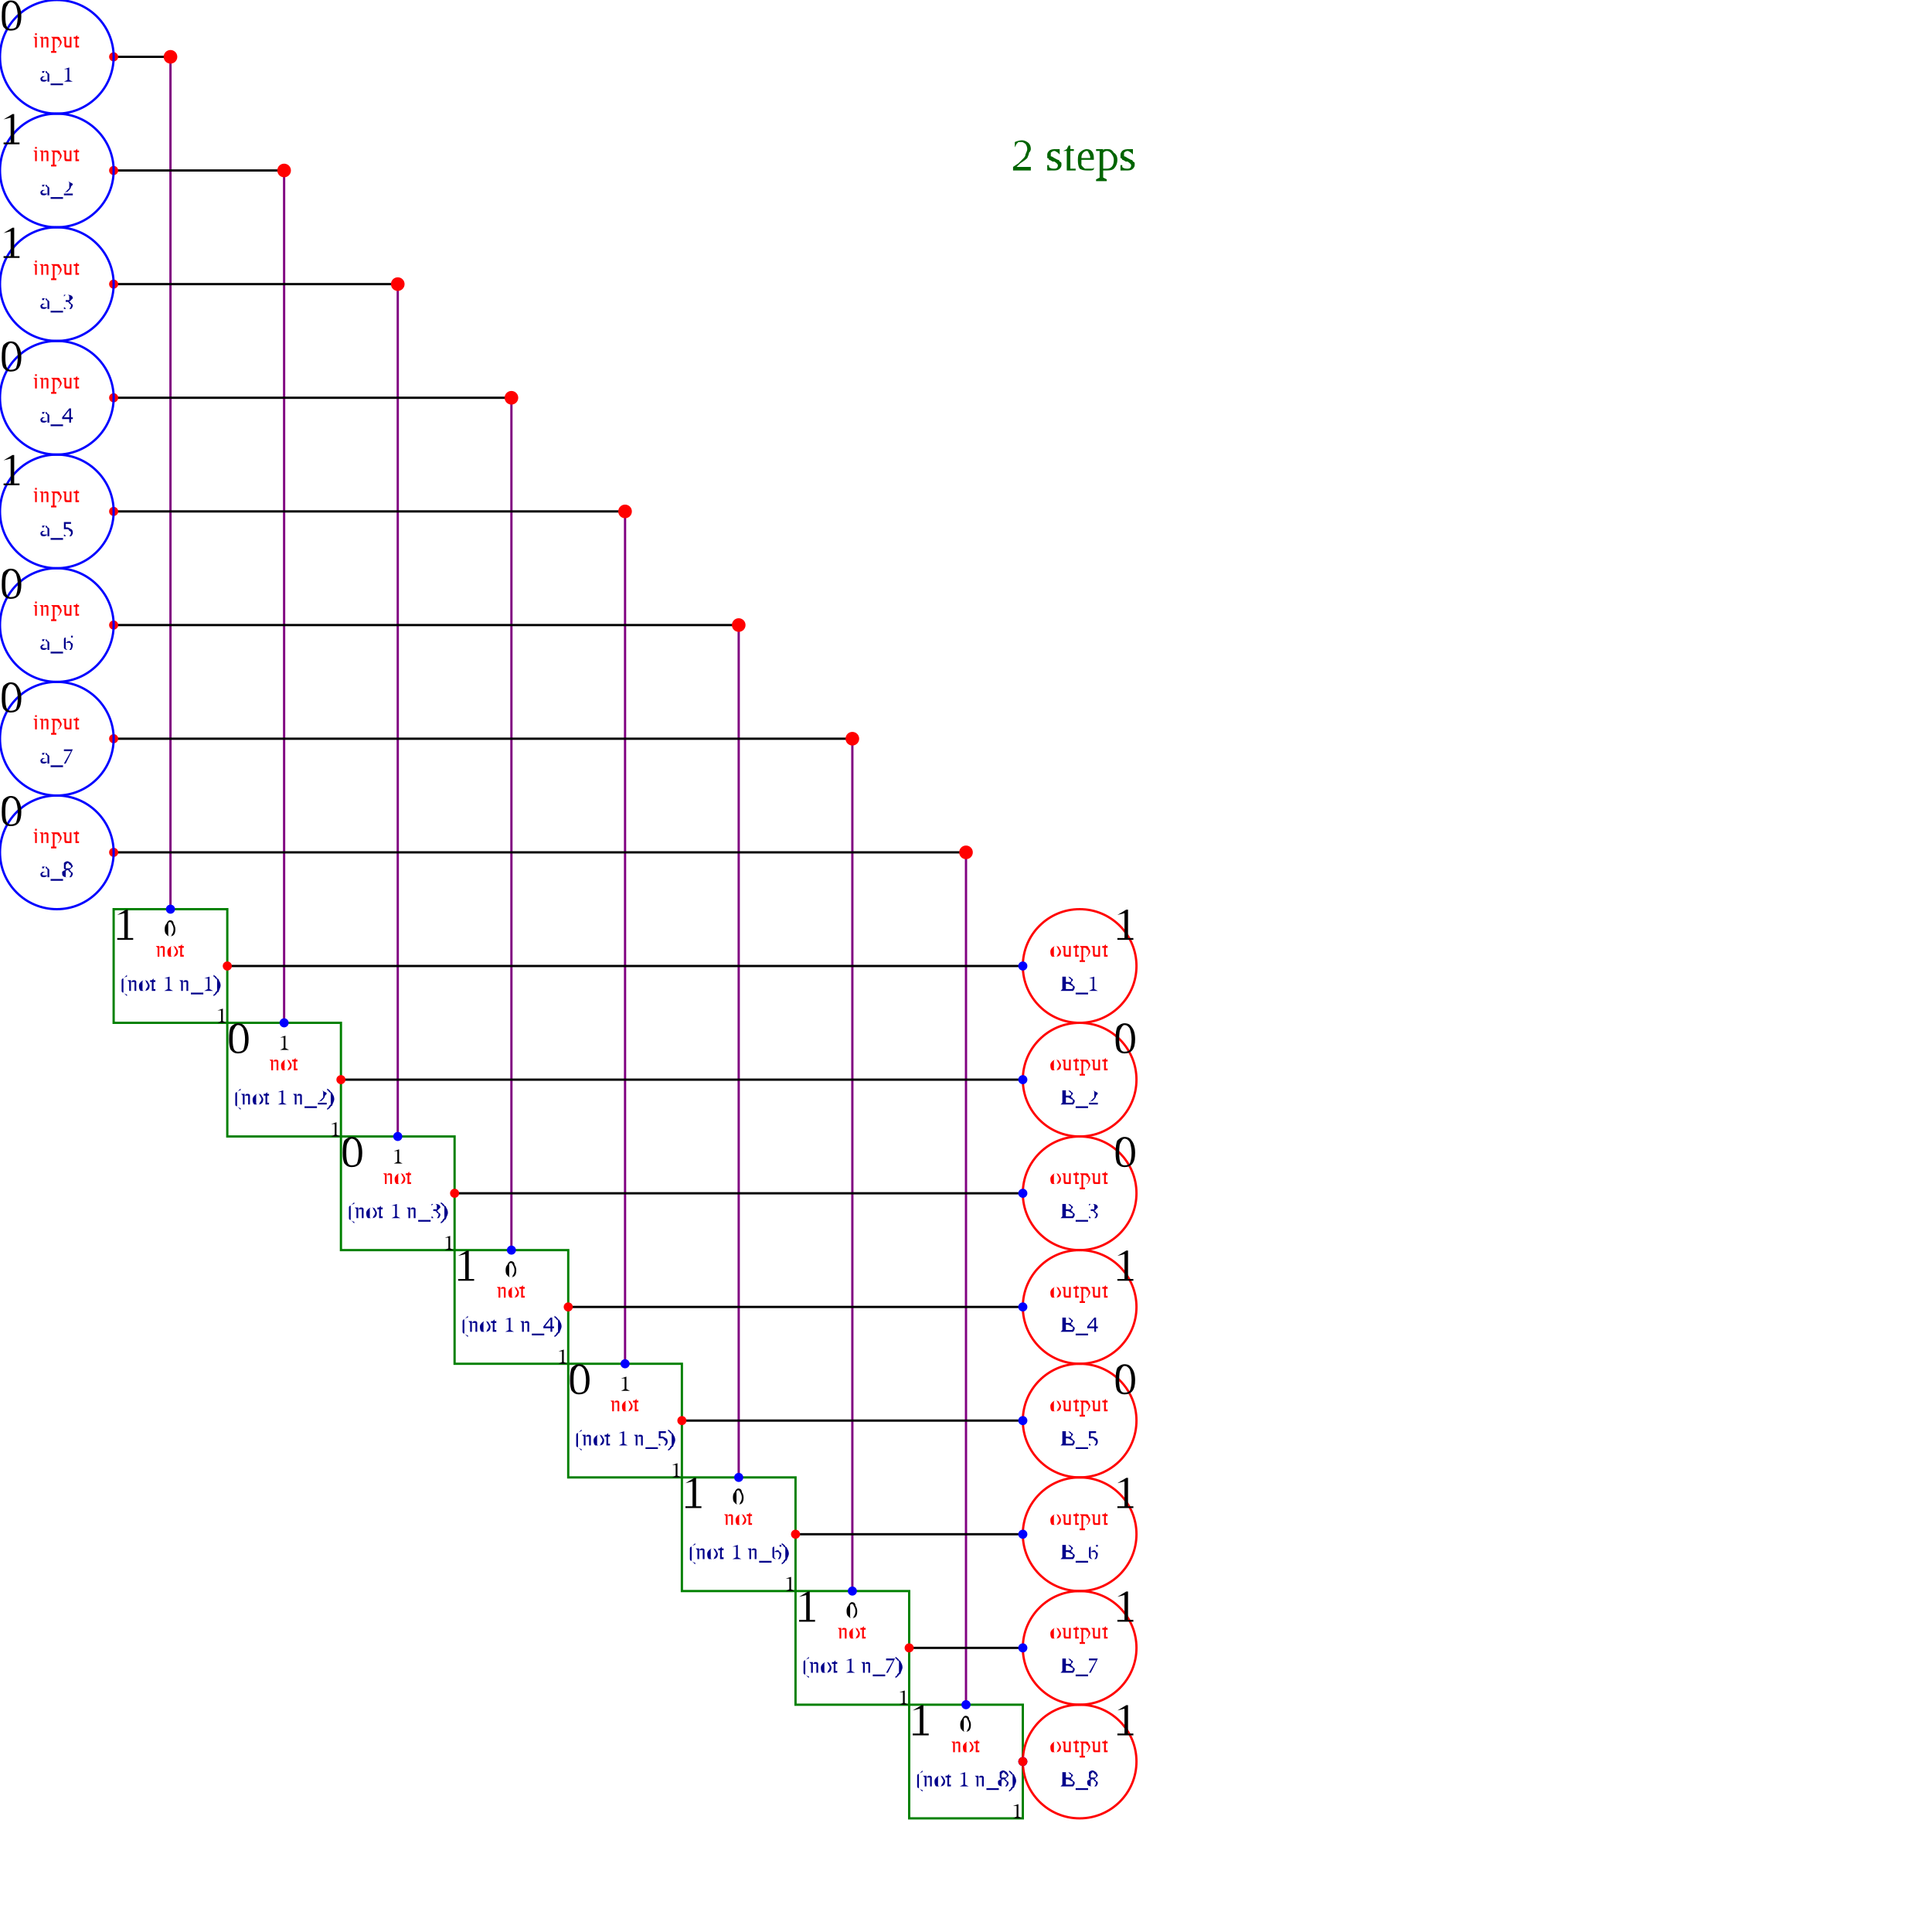
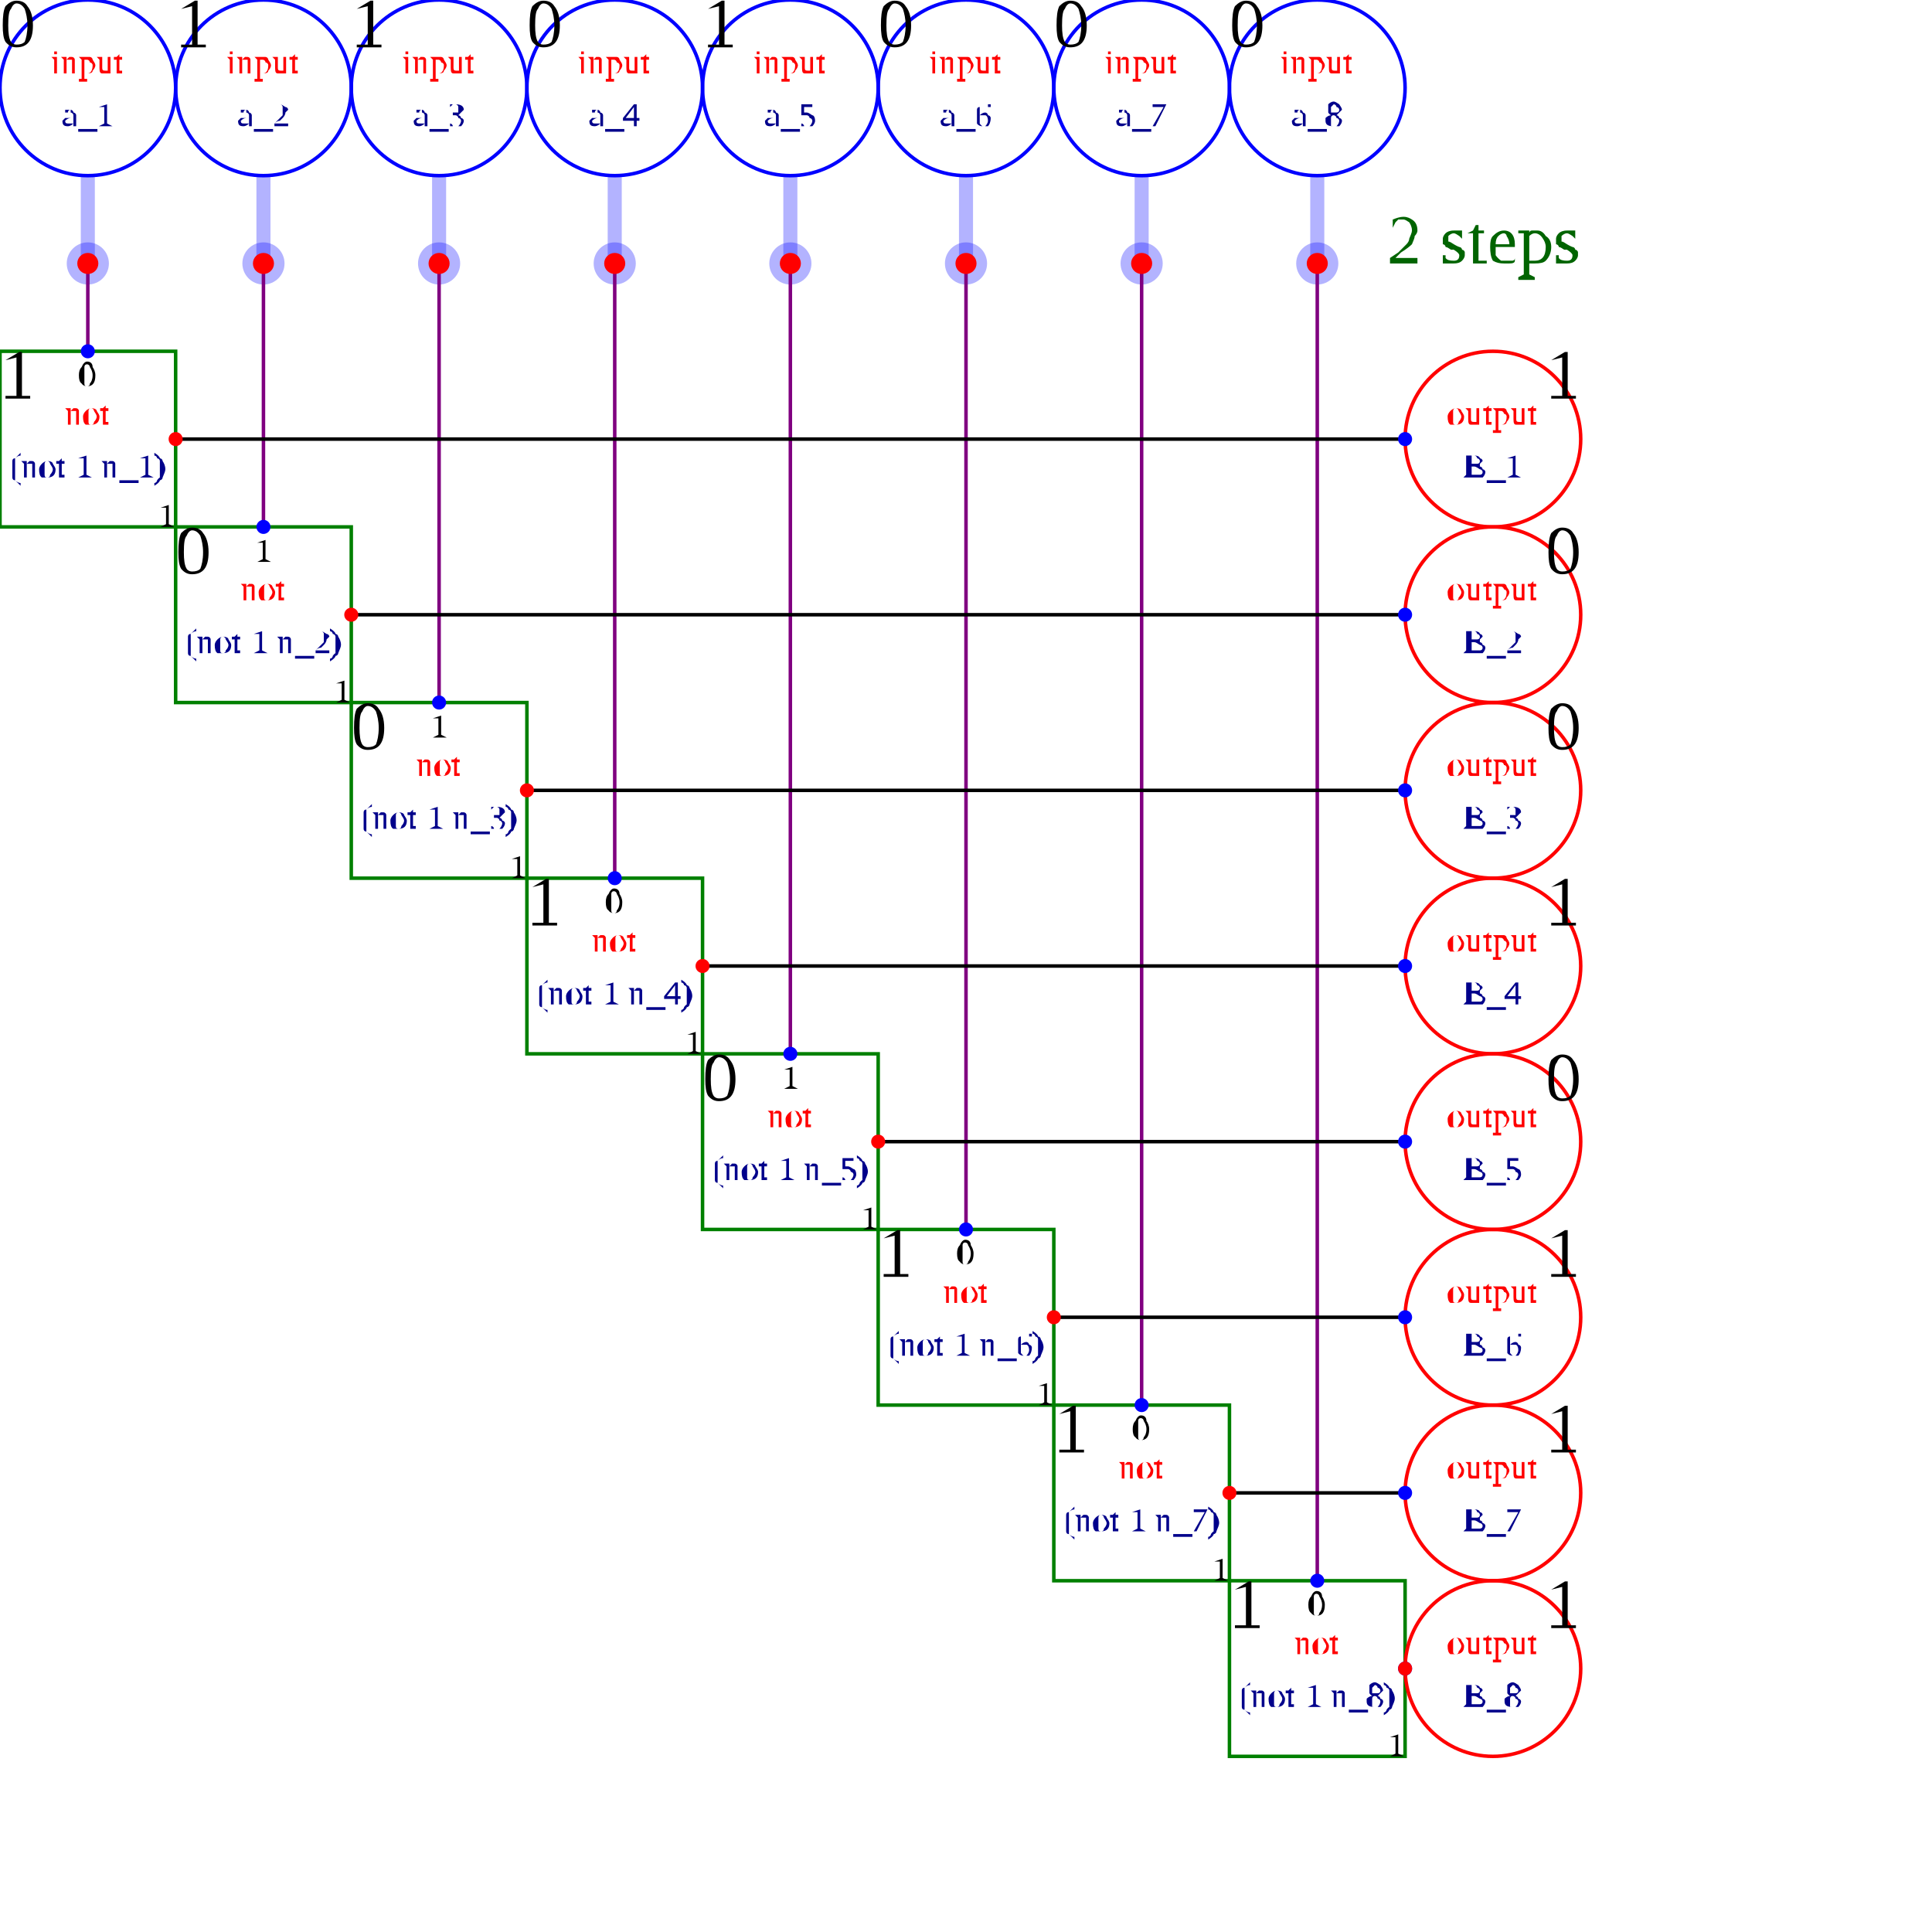
- <svg xmlns="http://www.w3.org/2000/svg" height="100%" viewBox="0 0 17 17" width="100%">
-   <text fill="darkGreen" font-size="0.4" stroke-width="0.04" text-anchor="end" x="10" y="1.5">2 steps</text>
-   <rect fill="transparent" font-size="0.2" height="1" stroke="green" stroke-width="0.02" width="1" x="1" y="8" />
-   <text dominant-baseline="hanging" fill="black" font-size="0.4" stroke-width="0.04" text-anchor="start" x="1" y="8">1</text>
-   <text fill="black" font-size="0.2" stroke-width="0.02" text-anchor="end" x="2" y="9">1</text>
-   <text dominant-baseline="auto" fill="red" font-size="0.2" stroke-width="0.02" text-anchor="middle" x="1.5" y="8.417">not</text>
-   <text dominant-baseline="hanging" fill="darkblue" font-size="0.2" stroke-width="0.02" text-anchor="middle" x="1.5" y="8.583">(not 1 n_1)</text>
-   <line font-size="0.2" stroke="black" stroke-width="0.02" x1="1" x2="1.5" y1="0.5" y2="0.5" />
-   <line font-size="0.2" stroke="purple" stroke-width="0.02" x1="1.5" x2="1.5" y1="0.5" y2="8" />
-   <circle cx="1.5" cy="0.5" fill="red" font-size="0.2" r="0.06" stroke-width="0.02" />
-   <circle cx="1.5" cy="8" fill="blue" font-size="0.2" r="0.04" stroke-width="0.02" />
-   <circle cx="1" cy="0.5" fill="red" font-size="0.2" r="0.04" stroke-width="0.02" />
-   <text dominant-baseline="hanging" fill="black" font-size="0.2" stroke-width="0.02" text-anchor="middle" x="1.5" y="8.1">0</text>
-   <rect fill="transparent" font-size="0.2" height="1" stroke="green" stroke-width="0.02" width="1" x="2" y="9" />
-   <text dominant-baseline="hanging" fill="black" font-size="0.4" stroke-width="0.04" text-anchor="start" x="2" y="9">0</text>
-   <text fill="black" font-size="0.2" stroke-width="0.02" text-anchor="end" x="3" y="10">1</text>
-   <text dominant-baseline="auto" fill="red" font-size="0.2" stroke-width="0.02" text-anchor="middle" x="2.5" y="9.417">not</text>
-   <text dominant-baseline="hanging" fill="darkblue" font-size="0.2" stroke-width="0.02" text-anchor="middle" x="2.5" y="9.583">(not 1 n_2)</text>
-   <line font-size="0.2" stroke="black" stroke-width="0.02" x1="1" x2="2.5" y1="1.5" y2="1.5" />
-   <line font-size="0.2" stroke="purple" stroke-width="0.02" x1="2.5" x2="2.5" y1="1.5" y2="9" />
+ <svg xmlns="http://www.w3.org/2000/svg" height="100%" viewBox="0 0 11 11" width="100%">
+   <text fill="darkGreen" font-size="0.4" stroke-width="0.04" text-anchor="end" x="9" y="1.5" z="-1">2 steps</text>
+   <line font-size="0.2" opacity="0.3" stroke="blue" stroke-width="0.08" x1="0.5" x2="0.5" y1="1" y2="1.5" />
+   <circle cx="0.5" cy="1.5" fill="blue" font-size="0.2" opacity="0.3" r="0.12" stroke-width="0.02" />
+   <line font-size="0.2" opacity="0.3" stroke="blue" stroke-width="0.08" x1="1.5" x2="1.5" y1="1" y2="1.5" />
+   <circle cx="1.5" cy="1.5" fill="blue" font-size="0.2" opacity="0.3" r="0.12" stroke-width="0.02" />
+   <line font-size="0.2" opacity="0.3" stroke="blue" stroke-width="0.08" x1="2.5" x2="2.5" y1="1" y2="1.5" />
+   <circle cx="2.5" cy="1.5" fill="blue" font-size="0.2" opacity="0.3" r="0.12" stroke-width="0.02" />
+   <line font-size="0.2" opacity="0.3" stroke="blue" stroke-width="0.08" x1="3.5" x2="3.5" y1="1" y2="1.5" />
+   <circle cx="3.5" cy="1.5" fill="blue" font-size="0.2" opacity="0.3" r="0.12" stroke-width="0.02" />
+   <line font-size="0.2" opacity="0.3" stroke="blue" stroke-width="0.08" x1="4.5" x2="4.5" y1="1" y2="1.5" />
+   <circle cx="4.5" cy="1.5" fill="blue" font-size="0.2" opacity="0.3" r="0.12" stroke-width="0.02" />
+   <line font-size="0.2" opacity="0.3" stroke="blue" stroke-width="0.08" x1="5.5" x2="5.5" y1="1" y2="1.5" />
+   <circle cx="5.5" cy="1.5" fill="blue" font-size="0.2" opacity="0.3" r="0.12" stroke-width="0.02" />
+   <line font-size="0.2" opacity="0.3" stroke="blue" stroke-width="0.08" x1="6.5" x2="6.5" y1="1" y2="1.5" />
+   <circle cx="6.5" cy="1.5" fill="blue" font-size="0.2" opacity="0.3" r="0.12" stroke-width="0.02" />
+   <line font-size="0.2" opacity="0.3" stroke="blue" stroke-width="0.08" x1="7.5" x2="7.5" y1="1" y2="1.5" />
+   <circle cx="7.5" cy="1.5" fill="blue" font-size="0.2" opacity="0.3" r="0.12" stroke-width="0.02" />
+   <rect fill="transparent" font-size="0.2" height="1" stroke="green" stroke-width="0.02" width="1" x="0" y="2" />
+   <text dominant-baseline="hanging" fill="black" font-size="0.4" stroke-width="0.04" text-anchor="start" x="0" y="2">1</text>
+   <text fill="black" font-size="0.2" stroke-width="0.02" text-anchor="end" x="1" y="3">1</text>
+   <text dominant-baseline="auto" fill="red" font-size="0.2" stroke-width="0.02" text-anchor="middle" x="0.5" y="2.417">not</text>
+   <text dominant-baseline="hanging" fill="darkblue" font-size="0.2" stroke-width="0.02" text-anchor="middle" x="0.5" y="2.583">(not 1 n_1)</text>
+   <line font-size="0.2" stroke="purple" stroke-width="0.02" x1="0.5" x2="0.5" y1="1.5" y2="2" />
+   <circle cx="0.5" cy="1.5" fill="red" font-size="0.2" r="0.06" stroke-width="0.02" />
+   <circle cx="0.5" cy="2" fill="blue" font-size="0.2" r="0.04" stroke-width="0.02" />
+   <text fill="black" font-size="0.2" stroke-width="0.02" text-anchor="middle" x="0.5" y="2.2">0</text>
+   <rect fill="transparent" font-size="0.2" height="1" stroke="green" stroke-width="0.02" width="1" x="1" y="3" />
+   <text dominant-baseline="hanging" fill="black" font-size="0.4" stroke-width="0.04" text-anchor="start" x="1" y="3">0</text>
+   <text fill="black" font-size="0.2" stroke-width="0.02" text-anchor="end" x="2" y="4">1</text>
+   <text dominant-baseline="auto" fill="red" font-size="0.2" stroke-width="0.02" text-anchor="middle" x="1.5" y="3.417">not</text>
+   <text dominant-baseline="hanging" fill="darkblue" font-size="0.2" stroke-width="0.02" text-anchor="middle" x="1.5" y="3.583">(not 1 n_2)</text>
+   <line font-size="0.2" stroke="purple" stroke-width="0.02" x1="1.5" x2="1.5" y1="1.5" y2="3" />
+   <circle cx="1.5" cy="1.5" fill="red" font-size="0.2" r="0.06" stroke-width="0.02" />
+   <circle cx="1.5" cy="3" fill="blue" font-size="0.2" r="0.04" stroke-width="0.02" />
+   <text fill="black" font-size="0.2" stroke-width="0.02" text-anchor="middle" x="1.5" y="3.2">1</text>
+   <rect fill="transparent" font-size="0.2" height="1" stroke="green" stroke-width="0.02" width="1" x="2" y="4" />
+   <text dominant-baseline="hanging" fill="black" font-size="0.4" stroke-width="0.04" text-anchor="start" x="2" y="4">0</text>
+   <text fill="black" font-size="0.2" stroke-width="0.02" text-anchor="end" x="3" y="5">1</text>
+   <text dominant-baseline="auto" fill="red" font-size="0.2" stroke-width="0.02" text-anchor="middle" x="2.5" y="4.417">not</text>
+   <text dominant-baseline="hanging" fill="darkblue" font-size="0.2" stroke-width="0.02" text-anchor="middle" x="2.5" y="4.583">(not 1 n_3)</text>
+   <line font-size="0.2" stroke="purple" stroke-width="0.02" x1="2.5" x2="2.5" y1="1.5" y2="4" />
  <circle cx="2.5" cy="1.5" fill="red" font-size="0.2" r="0.06" stroke-width="0.02" />
-   <circle cx="2.5" cy="9" fill="blue" font-size="0.2" r="0.04" stroke-width="0.02" />
-   <circle cx="1" cy="1.5" fill="red" font-size="0.2" r="0.04" stroke-width="0.02" />
-   <text dominant-baseline="hanging" fill="black" font-size="0.2" stroke-width="0.02" text-anchor="middle" x="2.5" y="9.1">1</text>
-   <rect fill="transparent" font-size="0.2" height="1" stroke="green" stroke-width="0.02" width="1" x="3" y="10" />
-   <text dominant-baseline="hanging" fill="black" font-size="0.4" stroke-width="0.04" text-anchor="start" x="3" y="10">0</text>
-   <text fill="black" font-size="0.2" stroke-width="0.02" text-anchor="end" x="4" y="11">1</text>
-   <text dominant-baseline="auto" fill="red" font-size="0.2" stroke-width="0.02" text-anchor="middle" x="3.5" y="10.417">not</text>
-   <text dominant-baseline="hanging" fill="darkblue" font-size="0.2" stroke-width="0.02" text-anchor="middle" x="3.5" y="10.583">(not 1 n_3)</text>
-   <line font-size="0.2" stroke="black" stroke-width="0.02" x1="1" x2="3.5" y1="2.5" y2="2.5" />
-   <line font-size="0.2" stroke="purple" stroke-width="0.02" x1="3.5" x2="3.5" y1="2.5" y2="10" />
-   <circle cx="3.5" cy="2.5" fill="red" font-size="0.2" r="0.06" stroke-width="0.02" />
-   <circle cx="3.5" cy="10" fill="blue" font-size="0.2" r="0.04" stroke-width="0.02" />
+   <circle cx="2.5" cy="4" fill="blue" font-size="0.2" r="0.04" stroke-width="0.02" />
+   <text fill="black" font-size="0.2" stroke-width="0.02" text-anchor="middle" x="2.5" y="4.2">1</text>
+   <rect fill="transparent" font-size="0.2" height="1" stroke="green" stroke-width="0.02" width="1" x="3" y="5" />
+   <text dominant-baseline="hanging" fill="black" font-size="0.4" stroke-width="0.04" text-anchor="start" x="3" y="5">1</text>
+   <text fill="black" font-size="0.2" stroke-width="0.02" text-anchor="end" x="4" y="6">1</text>
+   <text dominant-baseline="auto" fill="red" font-size="0.2" stroke-width="0.02" text-anchor="middle" x="3.5" y="5.417">not</text>
+   <text dominant-baseline="hanging" fill="darkblue" font-size="0.2" stroke-width="0.02" text-anchor="middle" x="3.5" y="5.583">(not 1 n_4)</text>
+   <line font-size="0.2" stroke="purple" stroke-width="0.02" x1="3.5" x2="3.5" y1="1.5" y2="5" />
+   <circle cx="3.5" cy="1.5" fill="red" font-size="0.2" r="0.06" stroke-width="0.02" />
+   <circle cx="3.5" cy="5" fill="blue" font-size="0.2" r="0.04" stroke-width="0.02" />
+   <text fill="black" font-size="0.2" stroke-width="0.02" text-anchor="middle" x="3.5" y="5.2">0</text>
+   <rect fill="transparent" font-size="0.2" height="1" stroke="green" stroke-width="0.02" width="1" x="4" y="6" />
+   <text dominant-baseline="hanging" fill="black" font-size="0.4" stroke-width="0.04" text-anchor="start" x="4" y="6">0</text>
+   <text fill="black" font-size="0.2" stroke-width="0.02" text-anchor="end" x="5" y="7">1</text>
+   <text dominant-baseline="auto" fill="red" font-size="0.2" stroke-width="0.02" text-anchor="middle" x="4.5" y="6.417">not</text>
+   <text dominant-baseline="hanging" fill="darkblue" font-size="0.2" stroke-width="0.02" text-anchor="middle" x="4.5" y="6.583">(not 1 n_5)</text>
+   <line font-size="0.2" stroke="purple" stroke-width="0.02" x1="4.5" x2="4.5" y1="1.5" y2="6" />
+   <circle cx="4.5" cy="1.5" fill="red" font-size="0.2" r="0.06" stroke-width="0.02" />
+   <circle cx="4.5" cy="6" fill="blue" font-size="0.2" r="0.04" stroke-width="0.02" />
+   <text fill="black" font-size="0.2" stroke-width="0.02" text-anchor="middle" x="4.5" y="6.2">1</text>
+   <rect fill="transparent" font-size="0.2" height="1" stroke="green" stroke-width="0.02" width="1" x="5" y="7" />
+   <text dominant-baseline="hanging" fill="black" font-size="0.4" stroke-width="0.04" text-anchor="start" x="5" y="7">1</text>
+   <text fill="black" font-size="0.2" stroke-width="0.02" text-anchor="end" x="6" y="8">1</text>
+   <text dominant-baseline="auto" fill="red" font-size="0.2" stroke-width="0.02" text-anchor="middle" x="5.5" y="7.417">not</text>
+   <text dominant-baseline="hanging" fill="darkblue" font-size="0.2" stroke-width="0.02" text-anchor="middle" x="5.5" y="7.583">(not 1 n_6)</text>
+   <line font-size="0.2" stroke="purple" stroke-width="0.02" x1="5.5" x2="5.5" y1="1.5" y2="7" />
+   <circle cx="5.5" cy="1.5" fill="red" font-size="0.2" r="0.06" stroke-width="0.02" />
+   <circle cx="5.5" cy="7" fill="blue" font-size="0.2" r="0.04" stroke-width="0.02" />
+   <text fill="black" font-size="0.2" stroke-width="0.02" text-anchor="middle" x="5.5" y="7.2">0</text>
+   <rect fill="transparent" font-size="0.2" height="1" stroke="green" stroke-width="0.02" width="1" x="6" y="8" />
+   <text dominant-baseline="hanging" fill="black" font-size="0.4" stroke-width="0.04" text-anchor="start" x="6" y="8">1</text>
+   <text fill="black" font-size="0.2" stroke-width="0.02" text-anchor="end" x="7" y="9">1</text>
+   <text dominant-baseline="auto" fill="red" font-size="0.2" stroke-width="0.02" text-anchor="middle" x="6.5" y="8.417">not</text>
+   <text dominant-baseline="hanging" fill="darkblue" font-size="0.2" stroke-width="0.02" text-anchor="middle" x="6.5" y="8.583">(not 1 n_7)</text>
+   <line font-size="0.2" stroke="purple" stroke-width="0.02" x1="6.5" x2="6.5" y1="1.5" y2="8" />
+   <circle cx="6.5" cy="1.5" fill="red" font-size="0.2" r="0.06" stroke-width="0.02" />
+   <circle cx="6.5" cy="8" fill="blue" font-size="0.2" r="0.04" stroke-width="0.02" />
+   <text fill="black" font-size="0.2" stroke-width="0.02" text-anchor="middle" x="6.5" y="8.2">0</text>
+   <rect fill="transparent" font-size="0.2" height="1" stroke="green" stroke-width="0.02" width="1" x="7" y="9" />
+   <text dominant-baseline="hanging" fill="black" font-size="0.4" stroke-width="0.04" text-anchor="start" x="7" y="9">1</text>
+   <text fill="black" font-size="0.2" stroke-width="0.02" text-anchor="end" x="8" y="10">1</text>
+   <text dominant-baseline="auto" fill="red" font-size="0.2" stroke-width="0.02" text-anchor="middle" x="7.5" y="9.417">not</text>
+   <text dominant-baseline="hanging" fill="darkblue" font-size="0.2" stroke-width="0.02" text-anchor="middle" x="7.5" y="9.583">(not 1 n_8)</text>
+   <line font-size="0.2" stroke="purple" stroke-width="0.02" x1="7.5" x2="7.5" y1="1.5" y2="9" />
+   <circle cx="7.5" cy="1.5" fill="red" font-size="0.2" r="0.06" stroke-width="0.02" />
+   <circle cx="7.5" cy="9" fill="blue" font-size="0.2" r="0.04" stroke-width="0.02" />
+   <text fill="black" font-size="0.2" stroke-width="0.02" text-anchor="middle" x="7.5" y="9.2">0</text>
+   <circle cx="8.5" cy="2.5" fill="transparent" font-size="0.2" r="0.5" stroke="red" stroke-width="0.02" />
+   <text dominant-baseline="hanging" fill="black" font-size="0.4" stroke-width="0.04" text-anchor="end" x="9" y="2">1</text>
+   <text dominant-baseline="auto" fill="red" font-size="0.2" stroke-width="0.02" text-anchor="middle" x="8.5" y="2.417">output</text>
+   <text dominant-baseline="hanging" fill="darkblue" font-size="0.2" stroke-width="0.02" text-anchor="middle" x="8.5" y="2.583">B_1</text>
+   <line font-size="0.2" stroke="black" stroke-width="0.02" x1="1" x2="8" y1="2.5" y2="2.5" />
+   <circle cx="8" cy="2.5" fill="blue" font-size="0.2" r="0.04" stroke-width="0.02" />
  <circle cx="1" cy="2.5" fill="red" font-size="0.2" r="0.04" stroke-width="0.02" />
-   <text dominant-baseline="hanging" fill="black" font-size="0.2" stroke-width="0.02" text-anchor="middle" x="3.5" y="10.1">1</text>
-   <rect fill="transparent" font-size="0.2" height="1" stroke="green" stroke-width="0.02" width="1" x="4" y="11" />
-   <text dominant-baseline="hanging" fill="black" font-size="0.4" stroke-width="0.04" text-anchor="start" x="4" y="11">1</text>
-   <text fill="black" font-size="0.2" stroke-width="0.02" text-anchor="end" x="5" y="12">1</text>
-   <text dominant-baseline="auto" fill="red" font-size="0.2" stroke-width="0.02" text-anchor="middle" x="4.5" y="11.417">not</text>
-   <text dominant-baseline="hanging" fill="darkblue" font-size="0.2" stroke-width="0.02" text-anchor="middle" x="4.5" y="11.583">(not 1 n_4)</text>
-   <line font-size="0.2" stroke="black" stroke-width="0.02" x1="1" x2="4.5" y1="3.5" y2="3.5" />
-   <line font-size="0.2" stroke="purple" stroke-width="0.02" x1="4.5" x2="4.5" y1="3.5" y2="11" />
-   <circle cx="4.5" cy="3.5" fill="red" font-size="0.2" r="0.06" stroke-width="0.02" />
-   <circle cx="4.5" cy="11" fill="blue" font-size="0.2" r="0.04" stroke-width="0.02" />
-   <circle cx="1" cy="3.5" fill="red" font-size="0.2" r="0.04" stroke-width="0.02" />
-   <text dominant-baseline="hanging" fill="black" font-size="0.2" stroke-width="0.02" text-anchor="middle" x="4.5" y="11.1">0</text>
-   <rect fill="transparent" font-size="0.2" height="1" stroke="green" stroke-width="0.02" width="1" x="5" y="12" />
-   <text dominant-baseline="hanging" fill="black" font-size="0.4" stroke-width="0.04" text-anchor="start" x="5" y="12">0</text>
-   <text fill="black" font-size="0.2" stroke-width="0.02" text-anchor="end" x="6" y="13">1</text>
-   <text dominant-baseline="auto" fill="red" font-size="0.2" stroke-width="0.02" text-anchor="middle" x="5.5" y="12.417">not</text>
-   <text dominant-baseline="hanging" fill="darkblue" font-size="0.2" stroke-width="0.02" text-anchor="middle" x="5.5" y="12.583">(not 1 n_5)</text>
-   <line font-size="0.2" stroke="black" stroke-width="0.02" x1="1" x2="5.5" y1="4.5" y2="4.5" />
-   <line font-size="0.2" stroke="purple" stroke-width="0.02" x1="5.5" x2="5.5" y1="4.5" y2="12" />
-   <circle cx="5.5" cy="4.5" fill="red" font-size="0.2" r="0.06" stroke-width="0.02" />
-   <circle cx="5.5" cy="12" fill="blue" font-size="0.2" r="0.04" stroke-width="0.02" />
-   <circle cx="1" cy="4.5" fill="red" font-size="0.2" r="0.04" stroke-width="0.02" />
-   <text dominant-baseline="hanging" fill="black" font-size="0.2" stroke-width="0.02" text-anchor="middle" x="5.5" y="12.1">1</text>
-   <rect fill="transparent" font-size="0.2" height="1" stroke="green" stroke-width="0.02" width="1" x="6" y="13" />
-   <text dominant-baseline="hanging" fill="black" font-size="0.4" stroke-width="0.04" text-anchor="start" x="6" y="13">1</text>
-   <text fill="black" font-size="0.2" stroke-width="0.02" text-anchor="end" x="7" y="14">1</text>
-   <text dominant-baseline="auto" fill="red" font-size="0.2" stroke-width="0.02" text-anchor="middle" x="6.5" y="13.417">not</text>
-   <text dominant-baseline="hanging" fill="darkblue" font-size="0.2" stroke-width="0.02" text-anchor="middle" x="6.5" y="13.583">(not 1 n_6)</text>
-   <line font-size="0.2" stroke="black" stroke-width="0.02" x1="1" x2="6.5" y1="5.5" y2="5.5" />
-   <line font-size="0.2" stroke="purple" stroke-width="0.02" x1="6.5" x2="6.5" y1="5.5" y2="13" />
-   <circle cx="6.5" cy="5.5" fill="red" font-size="0.2" r="0.06" stroke-width="0.02" />
-   <circle cx="6.5" cy="13" fill="blue" font-size="0.2" r="0.04" stroke-width="0.02" />
-   <circle cx="1" cy="5.5" fill="red" font-size="0.2" r="0.04" stroke-width="0.02" />
-   <text dominant-baseline="hanging" fill="black" font-size="0.2" stroke-width="0.02" text-anchor="middle" x="6.5" y="13.1">0</text>
-   <rect fill="transparent" font-size="0.2" height="1" stroke="green" stroke-width="0.02" width="1" x="7" y="14" />
-   <text dominant-baseline="hanging" fill="black" font-size="0.4" stroke-width="0.04" text-anchor="start" x="7" y="14">1</text>
-   <text fill="black" font-size="0.2" stroke-width="0.02" text-anchor="end" x="8" y="15">1</text>
-   <text dominant-baseline="auto" fill="red" font-size="0.2" stroke-width="0.02" text-anchor="middle" x="7.5" y="14.417">not</text>
-   <text dominant-baseline="hanging" fill="darkblue" font-size="0.2" stroke-width="0.02" text-anchor="middle" x="7.5" y="14.583">(not 1 n_7)</text>
-   <line font-size="0.2" stroke="black" stroke-width="0.02" x1="1" x2="7.5" y1="6.5" y2="6.5" />
-   <line font-size="0.2" stroke="purple" stroke-width="0.02" x1="7.5" x2="7.5" y1="6.5" y2="14" />
-   <circle cx="7.5" cy="6.5" fill="red" font-size="0.2" r="0.06" stroke-width="0.02" />
-   <circle cx="7.5" cy="14" fill="blue" font-size="0.2" r="0.04" stroke-width="0.02" />
-   <circle cx="1" cy="6.5" fill="red" font-size="0.2" r="0.04" stroke-width="0.02" />
-   <text dominant-baseline="hanging" fill="black" font-size="0.2" stroke-width="0.02" text-anchor="middle" x="7.5" y="14.1">0</text>
-   <rect fill="transparent" font-size="0.2" height="1" stroke="green" stroke-width="0.02" width="1" x="8" y="15" />
-   <text dominant-baseline="hanging" fill="black" font-size="0.4" stroke-width="0.04" text-anchor="start" x="8" y="15">1</text>
-   <text fill="black" font-size="0.2" stroke-width="0.02" text-anchor="end" x="9" y="16">1</text>
-   <text dominant-baseline="auto" fill="red" font-size="0.2" stroke-width="0.02" text-anchor="middle" x="8.5" y="15.417">not</text>
-   <text dominant-baseline="hanging" fill="darkblue" font-size="0.2" stroke-width="0.02" text-anchor="middle" x="8.5" y="15.583">(not 1 n_8)</text>
-   <line font-size="0.2" stroke="black" stroke-width="0.02" x1="1" x2="8.5" y1="7.5" y2="7.5" />
-   <line font-size="0.2" stroke="purple" stroke-width="0.02" x1="8.5" x2="8.5" y1="7.5" y2="15" />
-   <circle cx="8.5" cy="7.5" fill="red" font-size="0.2" r="0.06" stroke-width="0.02" />
-   <circle cx="8.5" cy="15" fill="blue" font-size="0.2" r="0.04" stroke-width="0.02" />
-   <circle cx="1" cy="7.5" fill="red" font-size="0.2" r="0.04" stroke-width="0.02" />
-   <text dominant-baseline="hanging" fill="black" font-size="0.2" stroke-width="0.02" text-anchor="middle" x="8.5" y="15.1">0</text>
-   <circle cx="9.5" cy="8.5" fill="transparent" font-size="0.2" r="0.5" stroke="red" stroke-width="0.02" />
-   <text dominant-baseline="hanging" fill="black" font-size="0.4" stroke-width="0.04" text-anchor="end" x="10" y="8">1</text>
-   <text dominant-baseline="auto" fill="red" font-size="0.2" stroke-width="0.02" text-anchor="middle" x="9.5" y="8.417">output</text>
-   <text dominant-baseline="hanging" fill="darkblue" font-size="0.2" stroke-width="0.02" text-anchor="middle" x="9.5" y="8.583">B_1</text>
-   <line font-size="0.2" stroke="black" stroke-width="0.02" x1="2" x2="9" y1="8.5" y2="8.5" />
-   <circle cx="9" cy="8.5" fill="blue" font-size="0.2" r="0.04" stroke-width="0.02" />
-   <circle cx="2" cy="8.5" fill="red" font-size="0.2" r="0.04" stroke-width="0.02" />
-   <circle cx="9.5" cy="9.5" fill="transparent" font-size="0.2" r="0.5" stroke="red" stroke-width="0.02" />
-   <text dominant-baseline="hanging" fill="black" font-size="0.4" stroke-width="0.04" text-anchor="end" x="10" y="9">0</text>
-   <text dominant-baseline="auto" fill="red" font-size="0.2" stroke-width="0.02" text-anchor="middle" x="9.5" y="9.417">output</text>
-   <text dominant-baseline="hanging" fill="darkblue" font-size="0.2" stroke-width="0.02" text-anchor="middle" x="9.5" y="9.583">B_2</text>
-   <line font-size="0.2" stroke="black" stroke-width="0.02" x1="3" x2="9" y1="9.5" y2="9.5" />
-   <circle cx="9" cy="9.5" fill="blue" font-size="0.2" r="0.04" stroke-width="0.02" />
-   <circle cx="3" cy="9.5" fill="red" font-size="0.2" r="0.04" stroke-width="0.02" />
-   <circle cx="9.5" cy="10.5" fill="transparent" font-size="0.2" r="0.5" stroke="red" stroke-width="0.02" />
-   <text dominant-baseline="hanging" fill="black" font-size="0.4" stroke-width="0.04" text-anchor="end" x="10" y="10">0</text>
-   <text dominant-baseline="auto" fill="red" font-size="0.2" stroke-width="0.02" text-anchor="middle" x="9.5" y="10.417">output</text>
-   <text dominant-baseline="hanging" fill="darkblue" font-size="0.2" stroke-width="0.02" text-anchor="middle" x="9.5" y="10.583">B_3</text>
-   <line font-size="0.2" stroke="black" stroke-width="0.02" x1="4" x2="9" y1="10.5" y2="10.5" />
-   <circle cx="9" cy="10.5" fill="blue" font-size="0.2" r="0.04" stroke-width="0.02" />
-   <circle cx="4" cy="10.5" fill="red" font-size="0.2" r="0.04" stroke-width="0.02" />
-   <circle cx="9.5" cy="11.5" fill="transparent" font-size="0.2" r="0.5" stroke="red" stroke-width="0.02" />
-   <text dominant-baseline="hanging" fill="black" font-size="0.4" stroke-width="0.04" text-anchor="end" x="10" y="11">1</text>
-   <text dominant-baseline="auto" fill="red" font-size="0.2" stroke-width="0.02" text-anchor="middle" x="9.5" y="11.417">output</text>
-   <text dominant-baseline="hanging" fill="darkblue" font-size="0.2" stroke-width="0.02" text-anchor="middle" x="9.5" y="11.583">B_4</text>
-   <line font-size="0.2" stroke="black" stroke-width="0.02" x1="5" x2="9" y1="11.5" y2="11.5" />
-   <circle cx="9" cy="11.5" fill="blue" font-size="0.2" r="0.04" stroke-width="0.02" />
-   <circle cx="5" cy="11.5" fill="red" font-size="0.2" r="0.04" stroke-width="0.02" />
-   <circle cx="9.5" cy="12.5" fill="transparent" font-size="0.2" r="0.5" stroke="red" stroke-width="0.02" />
-   <text dominant-baseline="hanging" fill="black" font-size="0.4" stroke-width="0.04" text-anchor="end" x="10" y="12">0</text>
-   <text dominant-baseline="auto" fill="red" font-size="0.2" stroke-width="0.02" text-anchor="middle" x="9.5" y="12.417">output</text>
-   <text dominant-baseline="hanging" fill="darkblue" font-size="0.2" stroke-width="0.02" text-anchor="middle" x="9.5" y="12.583">B_5</text>
-   <line font-size="0.2" stroke="black" stroke-width="0.02" x1="6" x2="9" y1="12.5" y2="12.5" />
-   <circle cx="9" cy="12.5" fill="blue" font-size="0.2" r="0.04" stroke-width="0.02" />
-   <circle cx="6" cy="12.5" fill="red" font-size="0.2" r="0.04" stroke-width="0.02" />
-   <circle cx="9.5" cy="13.5" fill="transparent" font-size="0.2" r="0.5" stroke="red" stroke-width="0.02" />
-   <text dominant-baseline="hanging" fill="black" font-size="0.4" stroke-width="0.04" text-anchor="end" x="10" y="13">1</text>
-   <text dominant-baseline="auto" fill="red" font-size="0.2" stroke-width="0.02" text-anchor="middle" x="9.5" y="13.417">output</text>
-   <text dominant-baseline="hanging" fill="darkblue" font-size="0.2" stroke-width="0.02" text-anchor="middle" x="9.5" y="13.583">B_6</text>
-   <line font-size="0.2" stroke="black" stroke-width="0.02" x1="7" x2="9" y1="13.5" y2="13.5" />
-   <circle cx="9" cy="13.5" fill="blue" font-size="0.2" r="0.04" stroke-width="0.02" />
-   <circle cx="7" cy="13.5" fill="red" font-size="0.2" r="0.04" stroke-width="0.02" />
-   <circle cx="9.5" cy="14.5" fill="transparent" font-size="0.2" r="0.5" stroke="red" stroke-width="0.02" />
-   <text dominant-baseline="hanging" fill="black" font-size="0.4" stroke-width="0.04" text-anchor="end" x="10" y="14">1</text>
-   <text dominant-baseline="auto" fill="red" font-size="0.2" stroke-width="0.02" text-anchor="middle" x="9.5" y="14.417">output</text>
-   <text dominant-baseline="hanging" fill="darkblue" font-size="0.2" stroke-width="0.02" text-anchor="middle" x="9.5" y="14.583">B_7</text>
-   <line font-size="0.2" stroke="black" stroke-width="0.02" x1="8" x2="9" y1="14.5" y2="14.5" />
-   <circle cx="9" cy="14.5" fill="blue" font-size="0.2" r="0.04" stroke-width="0.02" />
-   <circle cx="8" cy="14.5" fill="red" font-size="0.2" r="0.04" stroke-width="0.02" />
-   <circle cx="9.5" cy="15.5" fill="transparent" font-size="0.2" r="0.5" stroke="red" stroke-width="0.02" />
-   <text dominant-baseline="hanging" fill="black" font-size="0.4" stroke-width="0.04" text-anchor="end" x="10" y="15">1</text>
-   <text dominant-baseline="auto" fill="red" font-size="0.2" stroke-width="0.02" text-anchor="middle" x="9.5" y="15.417">output</text>
-   <text dominant-baseline="hanging" fill="darkblue" font-size="0.2" stroke-width="0.02" text-anchor="middle" x="9.5" y="15.583">B_8</text>
-   <line font-size="0.2" stroke="black" stroke-width="0.02" x1="9" x2="9" y1="15.5" y2="15.5" />
-   <circle cx="9" cy="15.5" fill="blue" font-size="0.2" r="0.04" stroke-width="0.02" />
-   <circle cx="9" cy="15.5" fill="red" font-size="0.2" r="0.04" stroke-width="0.02" />
+   <circle cx="8.5" cy="3.5" fill="transparent" font-size="0.2" r="0.5" stroke="red" stroke-width="0.02" />
+   <text dominant-baseline="hanging" fill="black" font-size="0.4" stroke-width="0.04" text-anchor="end" x="9" y="3">0</text>
+   <text dominant-baseline="auto" fill="red" font-size="0.2" stroke-width="0.02" text-anchor="middle" x="8.5" y="3.417">output</text>
+   <text dominant-baseline="hanging" fill="darkblue" font-size="0.2" stroke-width="0.02" text-anchor="middle" x="8.5" y="3.583">B_2</text>
+   <line font-size="0.2" stroke="black" stroke-width="0.02" x1="2" x2="8" y1="3.5" y2="3.5" />
+   <circle cx="8" cy="3.5" fill="blue" font-size="0.2" r="0.04" stroke-width="0.02" />
+   <circle cx="2" cy="3.5" fill="red" font-size="0.2" r="0.04" stroke-width="0.02" />
+   <circle cx="8.5" cy="4.5" fill="transparent" font-size="0.2" r="0.5" stroke="red" stroke-width="0.02" />
+   <text dominant-baseline="hanging" fill="black" font-size="0.4" stroke-width="0.04" text-anchor="end" x="9" y="4">0</text>
+   <text dominant-baseline="auto" fill="red" font-size="0.2" stroke-width="0.02" text-anchor="middle" x="8.5" y="4.417">output</text>
+   <text dominant-baseline="hanging" fill="darkblue" font-size="0.2" stroke-width="0.02" text-anchor="middle" x="8.5" y="4.583">B_3</text>
+   <line font-size="0.2" stroke="black" stroke-width="0.02" x1="3" x2="8" y1="4.5" y2="4.5" />
+   <circle cx="8" cy="4.5" fill="blue" font-size="0.2" r="0.04" stroke-width="0.02" />
+   <circle cx="3" cy="4.5" fill="red" font-size="0.2" r="0.04" stroke-width="0.02" />
+   <circle cx="8.5" cy="5.5" fill="transparent" font-size="0.2" r="0.5" stroke="red" stroke-width="0.02" />
+   <text dominant-baseline="hanging" fill="black" font-size="0.4" stroke-width="0.04" text-anchor="end" x="9" y="5">1</text>
+   <text dominant-baseline="auto" fill="red" font-size="0.2" stroke-width="0.02" text-anchor="middle" x="8.5" y="5.417">output</text>
+   <text dominant-baseline="hanging" fill="darkblue" font-size="0.2" stroke-width="0.02" text-anchor="middle" x="8.5" y="5.583">B_4</text>
+   <line font-size="0.2" stroke="black" stroke-width="0.02" x1="4" x2="8" y1="5.5" y2="5.5" />
+   <circle cx="8" cy="5.5" fill="blue" font-size="0.2" r="0.04" stroke-width="0.02" />
+   <circle cx="4" cy="5.5" fill="red" font-size="0.2" r="0.04" stroke-width="0.02" />
+   <circle cx="8.5" cy="6.5" fill="transparent" font-size="0.2" r="0.5" stroke="red" stroke-width="0.02" />
+   <text dominant-baseline="hanging" fill="black" font-size="0.4" stroke-width="0.04" text-anchor="end" x="9" y="6">0</text>
+   <text dominant-baseline="auto" fill="red" font-size="0.2" stroke-width="0.02" text-anchor="middle" x="8.5" y="6.417">output</text>
+   <text dominant-baseline="hanging" fill="darkblue" font-size="0.2" stroke-width="0.02" text-anchor="middle" x="8.5" y="6.583">B_5</text>
+   <line font-size="0.2" stroke="black" stroke-width="0.02" x1="5" x2="8" y1="6.5" y2="6.5" />
+   <circle cx="8" cy="6.5" fill="blue" font-size="0.2" r="0.04" stroke-width="0.02" />
+   <circle cx="5" cy="6.5" fill="red" font-size="0.2" r="0.04" stroke-width="0.02" />
+   <circle cx="8.5" cy="7.5" fill="transparent" font-size="0.2" r="0.5" stroke="red" stroke-width="0.02" />
+   <text dominant-baseline="hanging" fill="black" font-size="0.4" stroke-width="0.04" text-anchor="end" x="9" y="7">1</text>
+   <text dominant-baseline="auto" fill="red" font-size="0.2" stroke-width="0.02" text-anchor="middle" x="8.5" y="7.417">output</text>
+   <text dominant-baseline="hanging" fill="darkblue" font-size="0.2" stroke-width="0.02" text-anchor="middle" x="8.5" y="7.583">B_6</text>
+   <line font-size="0.2" stroke="black" stroke-width="0.02" x1="6" x2="8" y1="7.5" y2="7.5" />
+   <circle cx="8" cy="7.5" fill="blue" font-size="0.2" r="0.04" stroke-width="0.02" />
+   <circle cx="6" cy="7.5" fill="red" font-size="0.2" r="0.04" stroke-width="0.02" />
+   <circle cx="8.5" cy="8.5" fill="transparent" font-size="0.2" r="0.5" stroke="red" stroke-width="0.02" />
+   <text dominant-baseline="hanging" fill="black" font-size="0.4" stroke-width="0.04" text-anchor="end" x="9" y="8">1</text>
+   <text dominant-baseline="auto" fill="red" font-size="0.2" stroke-width="0.02" text-anchor="middle" x="8.5" y="8.417">output</text>
+   <text dominant-baseline="hanging" fill="darkblue" font-size="0.2" stroke-width="0.02" text-anchor="middle" x="8.5" y="8.583">B_7</text>
+   <line font-size="0.2" stroke="black" stroke-width="0.02" x1="7" x2="8" y1="8.5" y2="8.5" />
+   <circle cx="8" cy="8.5" fill="blue" font-size="0.2" r="0.04" stroke-width="0.02" />
+   <circle cx="7" cy="8.5" fill="red" font-size="0.2" r="0.04" stroke-width="0.02" />
+   <circle cx="8.5" cy="9.5" fill="transparent" font-size="0.2" r="0.5" stroke="red" stroke-width="0.02" />
+   <text dominant-baseline="hanging" fill="black" font-size="0.4" stroke-width="0.04" text-anchor="end" x="9" y="9">1</text>
+   <text dominant-baseline="auto" fill="red" font-size="0.2" stroke-width="0.02" text-anchor="middle" x="8.5" y="9.417">output</text>
+   <text dominant-baseline="hanging" fill="darkblue" font-size="0.2" stroke-width="0.02" text-anchor="middle" x="8.5" y="9.583">B_8</text>
+   <line font-size="0.2" stroke="black" stroke-width="0.02" x1="8" x2="8" y1="9.5" y2="9.5" />
+   <circle cx="8" cy="9.5" fill="blue" font-size="0.2" r="0.04" stroke-width="0.02" />
+   <circle cx="8" cy="9.5" fill="red" font-size="0.2" r="0.04" stroke-width="0.02" />
  <circle cx="0.5" cy="0.5" fill="transparent" font-size="0.2" r="0.5" stroke="blue" stroke-width="0.02" />
  <text dominant-baseline="hanging" fill="black" font-size="0.4" stroke-width="0.04" text-anchor="start" x="0" y="0">0</text>
  <text dominant-baseline="auto" fill="red" font-size="0.2" stroke-width="0.02" text-anchor="middle" x="0.5" y="0.417">input</text>
  <text dominant-baseline="hanging" fill="darkblue" font-size="0.2" stroke-width="0.02" text-anchor="middle" x="0.5" y="0.583">a_1</text>
-   <circle cx="0.5" cy="1.5" fill="transparent" font-size="0.2" r="0.5" stroke="blue" stroke-width="0.02" />
-   <text dominant-baseline="hanging" fill="black" font-size="0.4" stroke-width="0.04" text-anchor="start" x="0" y="1">1</text>
-   <text dominant-baseline="auto" fill="red" font-size="0.2" stroke-width="0.02" text-anchor="middle" x="0.5" y="1.417">input</text>
-   <text dominant-baseline="hanging" fill="darkblue" font-size="0.2" stroke-width="0.02" text-anchor="middle" x="0.5" y="1.583">a_2</text>
-   <circle cx="0.5" cy="2.5" fill="transparent" font-size="0.2" r="0.5" stroke="blue" stroke-width="0.02" />
-   <text dominant-baseline="hanging" fill="black" font-size="0.4" stroke-width="0.04" text-anchor="start" x="0" y="2">1</text>
-   <text dominant-baseline="auto" fill="red" font-size="0.2" stroke-width="0.02" text-anchor="middle" x="0.5" y="2.417">input</text>
-   <text dominant-baseline="hanging" fill="darkblue" font-size="0.2" stroke-width="0.02" text-anchor="middle" x="0.5" y="2.583">a_3</text>
-   <circle cx="0.5" cy="3.5" fill="transparent" font-size="0.2" r="0.5" stroke="blue" stroke-width="0.02" />
-   <text dominant-baseline="hanging" fill="black" font-size="0.4" stroke-width="0.04" text-anchor="start" x="0" y="3">0</text>
-   <text dominant-baseline="auto" fill="red" font-size="0.2" stroke-width="0.02" text-anchor="middle" x="0.5" y="3.417">input</text>
-   <text dominant-baseline="hanging" fill="darkblue" font-size="0.2" stroke-width="0.02" text-anchor="middle" x="0.5" y="3.583">a_4</text>
-   <circle cx="0.5" cy="4.5" fill="transparent" font-size="0.2" r="0.5" stroke="blue" stroke-width="0.02" />
-   <text dominant-baseline="hanging" fill="black" font-size="0.4" stroke-width="0.04" text-anchor="start" x="0" y="4">1</text>
-   <text dominant-baseline="auto" fill="red" font-size="0.2" stroke-width="0.02" text-anchor="middle" x="0.5" y="4.417">input</text>
-   <text dominant-baseline="hanging" fill="darkblue" font-size="0.2" stroke-width="0.02" text-anchor="middle" x="0.5" y="4.583">a_5</text>
-   <circle cx="0.5" cy="5.5" fill="transparent" font-size="0.2" r="0.5" stroke="blue" stroke-width="0.02" />
-   <text dominant-baseline="hanging" fill="black" font-size="0.4" stroke-width="0.04" text-anchor="start" x="0" y="5">0</text>
-   <text dominant-baseline="auto" fill="red" font-size="0.2" stroke-width="0.02" text-anchor="middle" x="0.5" y="5.417">input</text>
-   <text dominant-baseline="hanging" fill="darkblue" font-size="0.2" stroke-width="0.02" text-anchor="middle" x="0.5" y="5.583">a_6</text>
-   <circle cx="0.5" cy="6.5" fill="transparent" font-size="0.2" r="0.5" stroke="blue" stroke-width="0.02" />
-   <text dominant-baseline="hanging" fill="black" font-size="0.4" stroke-width="0.04" text-anchor="start" x="0" y="6">0</text>
-   <text dominant-baseline="auto" fill="red" font-size="0.2" stroke-width="0.02" text-anchor="middle" x="0.5" y="6.417">input</text>
-   <text dominant-baseline="hanging" fill="darkblue" font-size="0.2" stroke-width="0.02" text-anchor="middle" x="0.5" y="6.583">a_7</text>
-   <circle cx="0.5" cy="7.5" fill="transparent" font-size="0.2" r="0.5" stroke="blue" stroke-width="0.02" />
-   <text dominant-baseline="hanging" fill="black" font-size="0.4" stroke-width="0.04" text-anchor="start" x="0" y="7">0</text>
-   <text dominant-baseline="auto" fill="red" font-size="0.2" stroke-width="0.02" text-anchor="middle" x="0.5" y="7.417">input</text>
-   <text dominant-baseline="hanging" fill="darkblue" font-size="0.2" stroke-width="0.02" text-anchor="middle" x="0.5" y="7.583">a_8</text>
+   <circle cx="1.5" cy="0.5" fill="transparent" font-size="0.2" r="0.5" stroke="blue" stroke-width="0.02" />
+   <text dominant-baseline="hanging" fill="black" font-size="0.4" stroke-width="0.04" text-anchor="start" x="1" y="0">1</text>
+   <text dominant-baseline="auto" fill="red" font-size="0.2" stroke-width="0.02" text-anchor="middle" x="1.5" y="0.417">input</text>
+   <text dominant-baseline="hanging" fill="darkblue" font-size="0.2" stroke-width="0.02" text-anchor="middle" x="1.5" y="0.583">a_2</text>
+   <circle cx="2.5" cy="0.5" fill="transparent" font-size="0.2" r="0.5" stroke="blue" stroke-width="0.02" />
+   <text dominant-baseline="hanging" fill="black" font-size="0.4" stroke-width="0.04" text-anchor="start" x="2" y="0">1</text>
+   <text dominant-baseline="auto" fill="red" font-size="0.2" stroke-width="0.02" text-anchor="middle" x="2.5" y="0.417">input</text>
+   <text dominant-baseline="hanging" fill="darkblue" font-size="0.2" stroke-width="0.02" text-anchor="middle" x="2.5" y="0.583">a_3</text>
+   <circle cx="3.5" cy="0.5" fill="transparent" font-size="0.2" r="0.5" stroke="blue" stroke-width="0.02" />
+   <text dominant-baseline="hanging" fill="black" font-size="0.4" stroke-width="0.04" text-anchor="start" x="3" y="0">0</text>
+   <text dominant-baseline="auto" fill="red" font-size="0.2" stroke-width="0.02" text-anchor="middle" x="3.5" y="0.417">input</text>
+   <text dominant-baseline="hanging" fill="darkblue" font-size="0.2" stroke-width="0.02" text-anchor="middle" x="3.5" y="0.583">a_4</text>
+   <circle cx="4.5" cy="0.5" fill="transparent" font-size="0.2" r="0.5" stroke="blue" stroke-width="0.02" />
+   <text dominant-baseline="hanging" fill="black" font-size="0.4" stroke-width="0.04" text-anchor="start" x="4" y="0">1</text>
+   <text dominant-baseline="auto" fill="red" font-size="0.2" stroke-width="0.02" text-anchor="middle" x="4.5" y="0.417">input</text>
+   <text dominant-baseline="hanging" fill="darkblue" font-size="0.2" stroke-width="0.02" text-anchor="middle" x="4.5" y="0.583">a_5</text>
+   <circle cx="5.5" cy="0.5" fill="transparent" font-size="0.2" r="0.5" stroke="blue" stroke-width="0.02" />
+   <text dominant-baseline="hanging" fill="black" font-size="0.4" stroke-width="0.04" text-anchor="start" x="5" y="0">0</text>
+   <text dominant-baseline="auto" fill="red" font-size="0.2" stroke-width="0.02" text-anchor="middle" x="5.5" y="0.417">input</text>
+   <text dominant-baseline="hanging" fill="darkblue" font-size="0.2" stroke-width="0.02" text-anchor="middle" x="5.5" y="0.583">a_6</text>
+   <circle cx="6.5" cy="0.5" fill="transparent" font-size="0.2" r="0.5" stroke="blue" stroke-width="0.02" />
+   <text dominant-baseline="hanging" fill="black" font-size="0.4" stroke-width="0.04" text-anchor="start" x="6" y="0">0</text>
+   <text dominant-baseline="auto" fill="red" font-size="0.2" stroke-width="0.02" text-anchor="middle" x="6.5" y="0.417">input</text>
+   <text dominant-baseline="hanging" fill="darkblue" font-size="0.2" stroke-width="0.02" text-anchor="middle" x="6.5" y="0.583">a_7</text>
+   <circle cx="7.5" cy="0.5" fill="transparent" font-size="0.2" r="0.5" stroke="blue" stroke-width="0.02" />
+   <text dominant-baseline="hanging" fill="black" font-size="0.4" stroke-width="0.04" text-anchor="start" x="7" y="0">0</text>
+   <text dominant-baseline="auto" fill="red" font-size="0.2" stroke-width="0.02" text-anchor="middle" x="7.5" y="0.417">input</text>
+   <text dominant-baseline="hanging" fill="darkblue" font-size="0.2" stroke-width="0.02" text-anchor="middle" x="7.5" y="0.583">a_8</text>
</svg>
